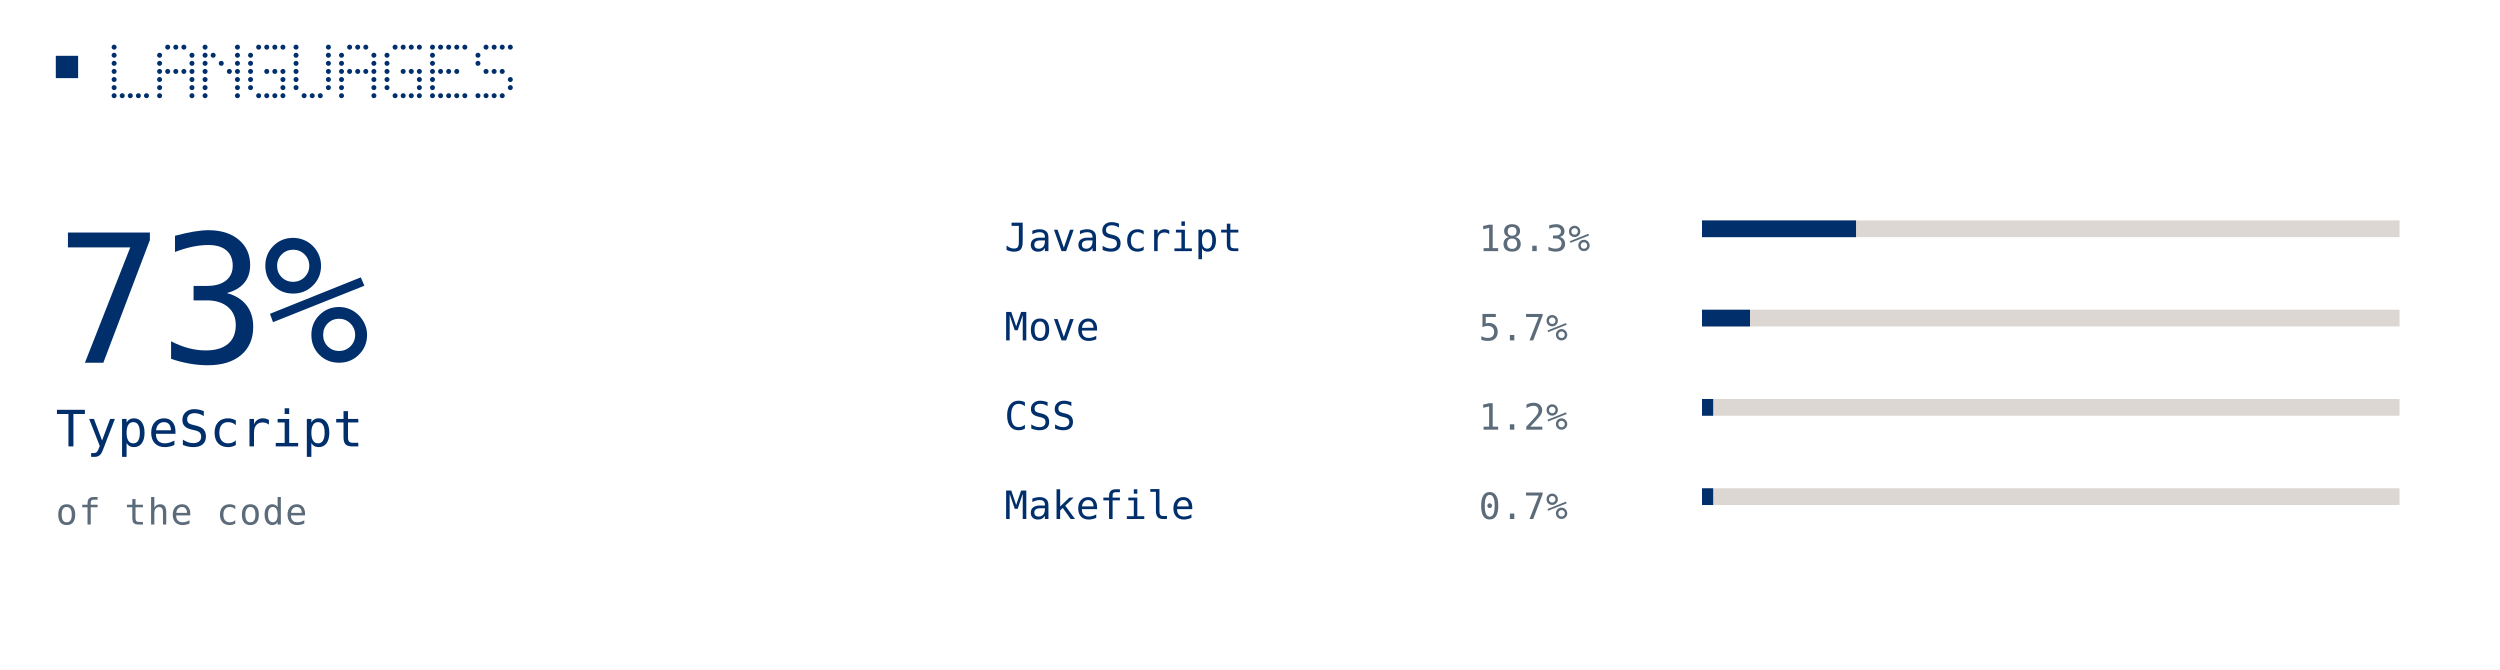
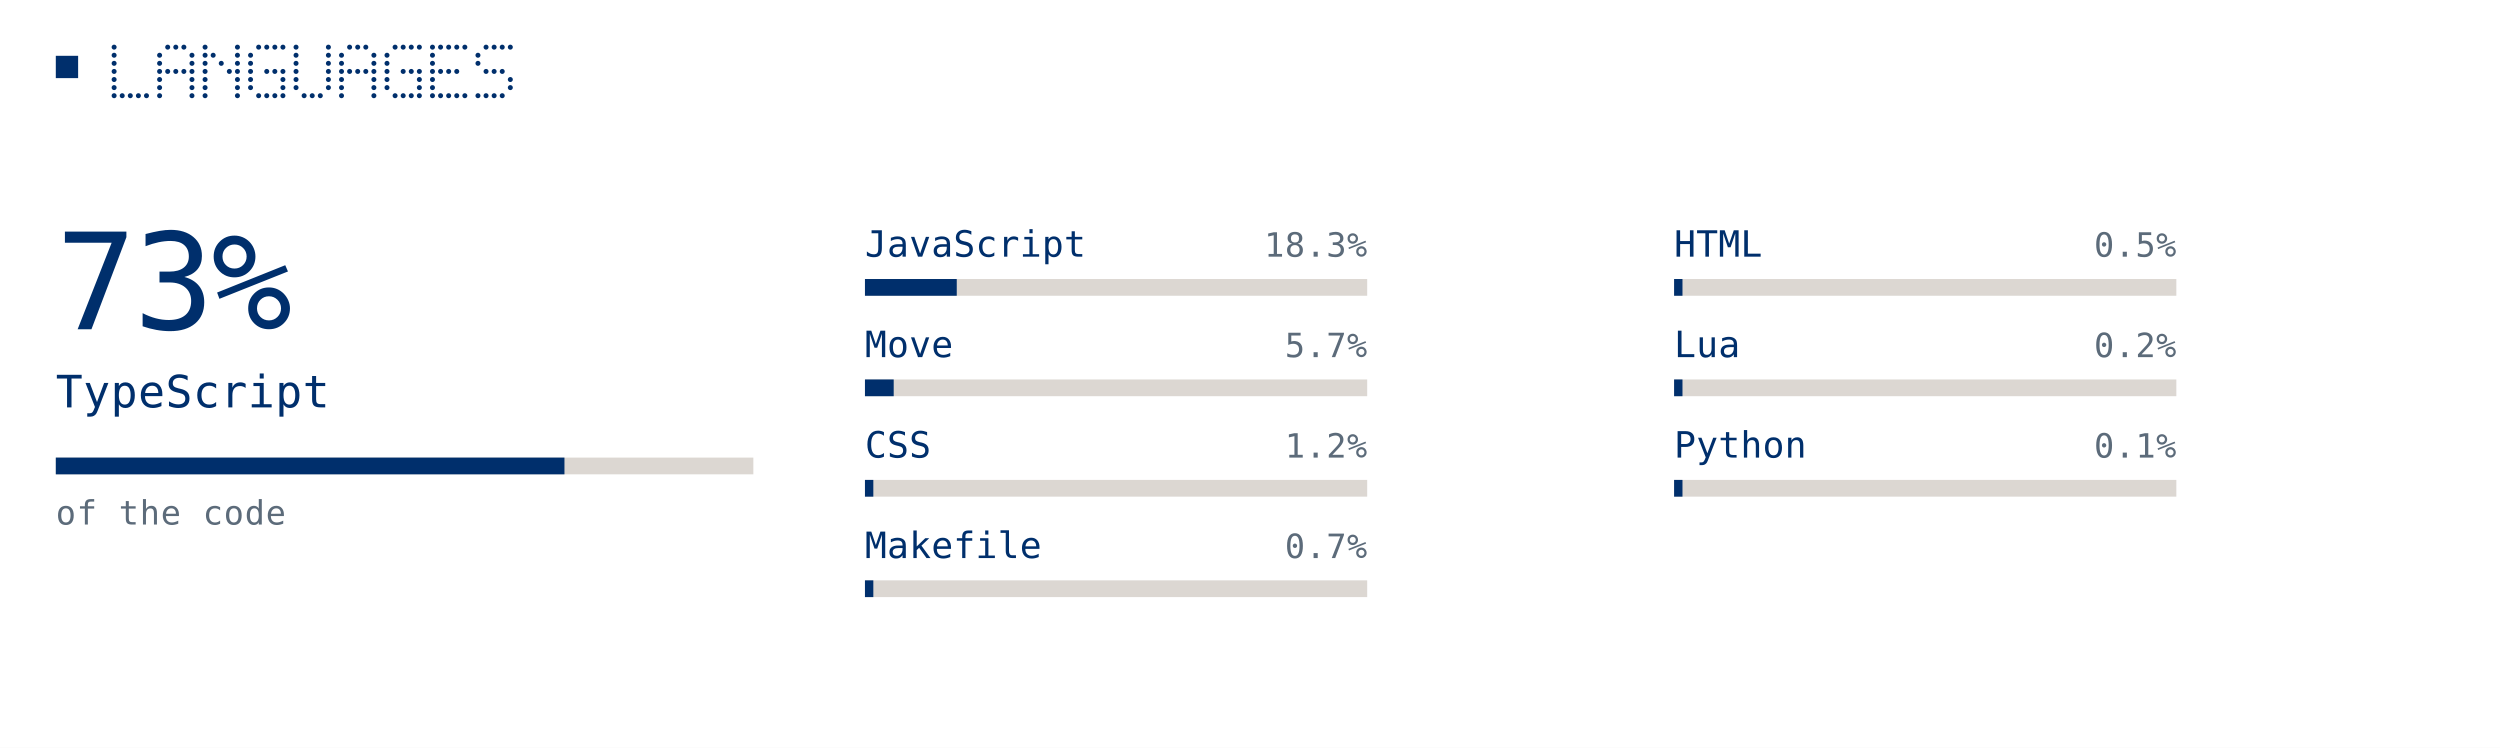
- <svg xmlns="http://www.w3.org/2000/svg" width="896" height="240" viewBox="0 0 896 240" role="img">
-   <rect width="896" height="240" fill="#FFFFFF" />
+ <svg xmlns="http://www.w3.org/2000/svg" width="896" height="268" viewBox="0 0 896 268" role="img">
+   <rect width="896" height="268" fill="#FFFFFF" />
  <rect x="20" y="20" width="8" height="8" fill="#002F6C" />
  <circle cx="40.9" cy="16.9" r="0.90" fill="#002F6C" />
  <circle cx="40.9" cy="19.8" r="0.90" fill="#002F6C" />
  <circle cx="40.9" cy="22.7" r="0.90" fill="#002F6C" />
  <circle cx="40.9" cy="25.6" r="0.90" fill="#002F6C" />
  <circle cx="40.9" cy="28.5" r="0.90" fill="#002F6C" />
  <circle cx="40.9" cy="31.4" r="0.90" fill="#002F6C" />
  <circle cx="40.9" cy="34.3" r="0.90" fill="#002F6C" />
  <circle cx="43.8" cy="34.3" r="0.90" fill="#002F6C" />
  <circle cx="46.7" cy="34.3" r="0.90" fill="#002F6C" />
  <circle cx="49.6" cy="34.3" r="0.90" fill="#002F6C" />
  <circle cx="52.5" cy="34.3" r="0.90" fill="#002F6C" />
  <circle cx="60.1" cy="16.9" r="0.90" fill="#002F6C" />
  <circle cx="63.0" cy="16.9" r="0.90" fill="#002F6C" />
  <circle cx="65.9" cy="16.9" r="0.90" fill="#002F6C" />
  <circle cx="57.2" cy="19.8" r="0.90" fill="#002F6C" />
  <circle cx="68.8" cy="19.8" r="0.90" fill="#002F6C" />
  <circle cx="57.2" cy="22.7" r="0.90" fill="#002F6C" />
  <circle cx="68.8" cy="22.7" r="0.90" fill="#002F6C" />
  <circle cx="57.2" cy="25.6" r="0.90" fill="#002F6C" />
  <circle cx="60.1" cy="25.6" r="0.90" fill="#002F6C" />
  <circle cx="63.0" cy="25.6" r="0.90" fill="#002F6C" />
  <circle cx="65.9" cy="25.6" r="0.90" fill="#002F6C" />
  <circle cx="68.8" cy="25.6" r="0.90" fill="#002F6C" />
  <circle cx="57.2" cy="28.5" r="0.90" fill="#002F6C" />
  <circle cx="68.8" cy="28.5" r="0.90" fill="#002F6C" />
  <circle cx="57.2" cy="31.4" r="0.90" fill="#002F6C" />
  <circle cx="68.8" cy="31.4" r="0.90" fill="#002F6C" />
  <circle cx="57.2" cy="34.3" r="0.90" fill="#002F6C" />
  <circle cx="68.8" cy="34.3" r="0.90" fill="#002F6C" />
  <circle cx="73.5" cy="16.9" r="0.90" fill="#002F6C" />
  <circle cx="85.1" cy="16.9" r="0.90" fill="#002F6C" />
  <circle cx="73.5" cy="19.8" r="0.90" fill="#002F6C" />
  <circle cx="76.4" cy="19.8" r="0.90" fill="#002F6C" />
  <circle cx="85.1" cy="19.8" r="0.90" fill="#002F6C" />
  <circle cx="73.5" cy="22.7" r="0.90" fill="#002F6C" />
  <circle cx="79.3" cy="22.7" r="0.90" fill="#002F6C" />
  <circle cx="85.1" cy="22.7" r="0.90" fill="#002F6C" />
  <circle cx="73.5" cy="25.6" r="0.90" fill="#002F6C" />
  <circle cx="82.2" cy="25.6" r="0.90" fill="#002F6C" />
  <circle cx="85.1" cy="25.6" r="0.90" fill="#002F6C" />
  <circle cx="73.5" cy="28.5" r="0.90" fill="#002F6C" />
  <circle cx="85.1" cy="28.5" r="0.90" fill="#002F6C" />
  <circle cx="73.5" cy="31.4" r="0.90" fill="#002F6C" />
  <circle cx="85.1" cy="31.4" r="0.90" fill="#002F6C" />
  <circle cx="73.5" cy="34.3" r="0.90" fill="#002F6C" />
  <circle cx="85.1" cy="34.3" r="0.90" fill="#002F6C" />
  <circle cx="92.7" cy="16.9" r="0.90" fill="#002F6C" />
  <circle cx="95.6" cy="16.9" r="0.90" fill="#002F6C" />
  <circle cx="98.5" cy="16.9" r="0.90" fill="#002F6C" />
  <circle cx="101.4" cy="16.9" r="0.90" fill="#002F6C" />
  <circle cx="89.8" cy="19.8" r="0.90" fill="#002F6C" />
  <circle cx="89.8" cy="22.7" r="0.90" fill="#002F6C" />
  <circle cx="89.8" cy="25.6" r="0.90" fill="#002F6C" />
  <circle cx="95.6" cy="25.6" r="0.90" fill="#002F6C" />
  <circle cx="98.5" cy="25.6" r="0.90" fill="#002F6C" />
  <circle cx="101.4" cy="25.6" r="0.90" fill="#002F6C" />
  <circle cx="89.8" cy="28.5" r="0.90" fill="#002F6C" />
  <circle cx="101.4" cy="28.5" r="0.90" fill="#002F6C" />
  <circle cx="89.8" cy="31.4" r="0.90" fill="#002F6C" />
  <circle cx="101.4" cy="31.4" r="0.90" fill="#002F6C" />
  <circle cx="92.7" cy="34.3" r="0.90" fill="#002F6C" />
  <circle cx="95.6" cy="34.3" r="0.90" fill="#002F6C" />
  <circle cx="98.5" cy="34.3" r="0.90" fill="#002F6C" />
  <circle cx="101.4" cy="34.3" r="0.90" fill="#002F6C" />
  <circle cx="106.1" cy="16.9" r="0.90" fill="#002F6C" />
  <circle cx="117.7" cy="16.9" r="0.90" fill="#002F6C" />
  <circle cx="106.1" cy="19.8" r="0.90" fill="#002F6C" />
  <circle cx="117.7" cy="19.8" r="0.90" fill="#002F6C" />
  <circle cx="106.1" cy="22.7" r="0.90" fill="#002F6C" />
  <circle cx="117.7" cy="22.7" r="0.90" fill="#002F6C" />
  <circle cx="106.1" cy="25.6" r="0.90" fill="#002F6C" />
  <circle cx="117.7" cy="25.6" r="0.90" fill="#002F6C" />
  <circle cx="106.1" cy="28.5" r="0.90" fill="#002F6C" />
  <circle cx="117.7" cy="28.5" r="0.90" fill="#002F6C" />
  <circle cx="106.1" cy="31.4" r="0.90" fill="#002F6C" />
  <circle cx="117.7" cy="31.4" r="0.90" fill="#002F6C" />
  <circle cx="109.0" cy="34.3" r="0.90" fill="#002F6C" />
  <circle cx="111.9" cy="34.3" r="0.90" fill="#002F6C" />
  <circle cx="114.8" cy="34.3" r="0.90" fill="#002F6C" />
  <circle cx="125.3" cy="16.9" r="0.90" fill="#002F6C" />
  <circle cx="128.2" cy="16.9" r="0.90" fill="#002F6C" />
  <circle cx="131.1" cy="16.9" r="0.90" fill="#002F6C" />
  <circle cx="122.4" cy="19.8" r="0.90" fill="#002F6C" />
  <circle cx="134.0" cy="19.8" r="0.90" fill="#002F6C" />
  <circle cx="122.4" cy="22.7" r="0.90" fill="#002F6C" />
  <circle cx="134.0" cy="22.7" r="0.90" fill="#002F6C" />
  <circle cx="122.4" cy="25.6" r="0.90" fill="#002F6C" />
  <circle cx="125.3" cy="25.6" r="0.90" fill="#002F6C" />
  <circle cx="128.2" cy="25.6" r="0.90" fill="#002F6C" />
  <circle cx="131.1" cy="25.6" r="0.90" fill="#002F6C" />
  <circle cx="134.0" cy="25.6" r="0.90" fill="#002F6C" />
  <circle cx="122.4" cy="28.5" r="0.90" fill="#002F6C" />
  <circle cx="134.0" cy="28.5" r="0.90" fill="#002F6C" />
  <circle cx="122.4" cy="31.4" r="0.90" fill="#002F6C" />
  <circle cx="134.0" cy="31.4" r="0.90" fill="#002F6C" />
  <circle cx="122.4" cy="34.3" r="0.90" fill="#002F6C" />
  <circle cx="134.0" cy="34.3" r="0.90" fill="#002F6C" />
  <circle cx="141.6" cy="16.9" r="0.90" fill="#002F6C" />
  <circle cx="144.5" cy="16.9" r="0.90" fill="#002F6C" />
  <circle cx="147.4" cy="16.9" r="0.90" fill="#002F6C" />
  <circle cx="150.3" cy="16.9" r="0.90" fill="#002F6C" />
  <circle cx="138.7" cy="19.8" r="0.90" fill="#002F6C" />
  <circle cx="138.7" cy="22.7" r="0.90" fill="#002F6C" />
  <circle cx="138.7" cy="25.6" r="0.90" fill="#002F6C" />
  <circle cx="144.5" cy="25.6" r="0.90" fill="#002F6C" />
  <circle cx="147.4" cy="25.6" r="0.90" fill="#002F6C" />
  <circle cx="150.3" cy="25.6" r="0.90" fill="#002F6C" />
  <circle cx="138.7" cy="28.5" r="0.90" fill="#002F6C" />
  <circle cx="150.3" cy="28.5" r="0.90" fill="#002F6C" />
  <circle cx="138.7" cy="31.4" r="0.90" fill="#002F6C" />
  <circle cx="150.3" cy="31.4" r="0.90" fill="#002F6C" />
  <circle cx="141.6" cy="34.3" r="0.90" fill="#002F6C" />
  <circle cx="144.5" cy="34.3" r="0.90" fill="#002F6C" />
  <circle cx="147.4" cy="34.3" r="0.90" fill="#002F6C" />
  <circle cx="150.3" cy="34.3" r="0.90" fill="#002F6C" />
  <circle cx="155.0" cy="16.9" r="0.90" fill="#002F6C" />
  <circle cx="157.9" cy="16.9" r="0.90" fill="#002F6C" />
  <circle cx="160.8" cy="16.9" r="0.90" fill="#002F6C" />
  <circle cx="163.7" cy="16.9" r="0.90" fill="#002F6C" />
  <circle cx="166.6" cy="16.9" r="0.90" fill="#002F6C" />
  <circle cx="155.0" cy="19.8" r="0.90" fill="#002F6C" />
  <circle cx="155.0" cy="22.7" r="0.90" fill="#002F6C" />
  <circle cx="155.0" cy="25.6" r="0.90" fill="#002F6C" />
  <circle cx="157.9" cy="25.6" r="0.90" fill="#002F6C" />
  <circle cx="160.8" cy="25.6" r="0.90" fill="#002F6C" />
  <circle cx="163.7" cy="25.6" r="0.90" fill="#002F6C" />
  <circle cx="155.0" cy="28.5" r="0.90" fill="#002F6C" />
  <circle cx="155.0" cy="31.4" r="0.90" fill="#002F6C" />
  <circle cx="155.0" cy="34.3" r="0.90" fill="#002F6C" />
  <circle cx="157.9" cy="34.3" r="0.90" fill="#002F6C" />
  <circle cx="160.8" cy="34.3" r="0.90" fill="#002F6C" />
  <circle cx="163.7" cy="34.3" r="0.90" fill="#002F6C" />
  <circle cx="166.6" cy="34.3" r="0.90" fill="#002F6C" />
  <circle cx="174.2" cy="16.9" r="0.90" fill="#002F6C" />
  <circle cx="177.1" cy="16.9" r="0.90" fill="#002F6C" />
  <circle cx="180.0" cy="16.9" r="0.90" fill="#002F6C" />
  <circle cx="182.9" cy="16.9" r="0.90" fill="#002F6C" />
  <circle cx="171.3" cy="19.8" r="0.90" fill="#002F6C" />
  <circle cx="171.3" cy="22.7" r="0.90" fill="#002F6C" />
  <circle cx="174.2" cy="25.6" r="0.90" fill="#002F6C" />
  <circle cx="177.1" cy="25.6" r="0.90" fill="#002F6C" />
  <circle cx="180.0" cy="25.6" r="0.90" fill="#002F6C" />
  <circle cx="182.9" cy="28.5" r="0.90" fill="#002F6C" />
  <circle cx="182.9" cy="31.4" r="0.90" fill="#002F6C" />
  <circle cx="171.3" cy="34.3" r="0.90" fill="#002F6C" />
  <circle cx="174.2" cy="34.3" r="0.90" fill="#002F6C" />
  <circle cx="177.1" cy="34.3" r="0.90" fill="#002F6C" />
  <circle cx="180.0" cy="34.3" r="0.90" fill="#002F6C" />
-   <text x="20" y="130" fill="#002F6C" font-family="ui-monospace, Geist Mono, monospace" font-size="64" letter-spacing="-1.5" dominant-baseline="auto">73%</text>
-   <text x="20" y="160" fill="#002F6C" font-family="ui-monospace, Geist Mono, monospace" font-size="18" letter-spacing="0.2" dominant-baseline="auto">TypeScript</text>
-   <text x="20" y="188" fill="#5C6B7A" font-family="ui-monospace, Geist Mono, monospace" font-size="13" letter-spacing="0.4" dominant-baseline="auto">of the code</text>
-   <text x="360" y="90" fill="#002F6C" font-family="ui-monospace, Geist Mono, monospace" font-size="14" letter-spacing="0.1" dominant-baseline="auto">JavaScript</text>
-   <text x="530" y="90" fill="#5C6B7A" font-family="ui-monospace, Geist Mono, monospace" font-size="13" letter-spacing="0.2" dominant-baseline="auto">18.3%</text>
-   <rect x="610" y="79" width="250" height="6" fill="#DCD7D2" />
-   <rect x="610" y="79" width="55.2" height="6" fill="#002F6C" />
-   <text x="360" y="122" fill="#002F6C" font-family="ui-monospace, Geist Mono, monospace" font-size="14" letter-spacing="0.1" dominant-baseline="auto">Move</text>
-   <text x="530" y="122" fill="#5C6B7A" font-family="ui-monospace, Geist Mono, monospace" font-size="13" letter-spacing="0.2" dominant-baseline="auto">5.7%</text>
-   <rect x="610" y="111" width="250" height="6" fill="#DCD7D2" />
-   <rect x="610" y="111" width="17.2" height="6" fill="#002F6C" />
-   <text x="360" y="154" fill="#002F6C" font-family="ui-monospace, Geist Mono, monospace" font-size="14" letter-spacing="0.1" dominant-baseline="auto">CSS</text>
-   <text x="530" y="154" fill="#5C6B7A" font-family="ui-monospace, Geist Mono, monospace" font-size="13" letter-spacing="0.2" dominant-baseline="auto">1.2%</text>
-   <rect x="610" y="143" width="250" height="6" fill="#DCD7D2" />
-   <rect x="610" y="143" width="4.0" height="6" fill="#002F6C" />
-   <text x="360" y="186" fill="#002F6C" font-family="ui-monospace, Geist Mono, monospace" font-size="14" letter-spacing="0.1" dominant-baseline="auto">Makefile</text>
-   <text x="530" y="186" fill="#5C6B7A" font-family="ui-monospace, Geist Mono, monospace" font-size="13" letter-spacing="0.2" dominant-baseline="auto">0.7%</text>
-   <rect x="610" y="175" width="250" height="6" fill="#DCD7D2" />
-   <rect x="610" y="175" width="4.0" height="6" fill="#002F6C" />
+   <text x="20" y="118" fill="#002F6C" text-anchor="start" font-family="ui-monospace, Geist Mono, monospace" font-size="48" letter-spacing="-1" dominant-baseline="auto">73%</text>
+   <text x="20" y="146" fill="#002F6C" text-anchor="start" font-family="ui-monospace, Geist Mono, monospace" font-size="16" letter-spacing="0.2" dominant-baseline="auto">TypeScript</text>
+   <rect x="20" y="164" width="250" height="6" fill="#DCD7D2" />
+   <rect x="20" y="164" width="182.3" height="6" fill="#002F6C" />
+   <text x="20" y="188" fill="#5C6B7A" text-anchor="start" font-family="ui-monospace, Geist Mono, monospace" font-size="12" letter-spacing="0.3" dominant-baseline="auto">of the code</text>
+   <text x="310" y="92" fill="#002F6C" text-anchor="start" font-family="ui-monospace, Geist Mono, monospace" font-size="13" letter-spacing="0.1" dominant-baseline="auto">JavaScript</text>
+   <text x="490" y="92" fill="#5C6B7A" text-anchor="end" font-family="ui-monospace, Geist Mono, monospace" font-size="12" letter-spacing="0.2" dominant-baseline="auto">18.3%</text>
+   <rect x="310" y="100" width="180" height="6" fill="#DCD7D2" />
+   <rect x="310" y="100" width="32.9" height="6" fill="#002F6C" />
+   <text x="310" y="128" fill="#002F6C" text-anchor="start" font-family="ui-monospace, Geist Mono, monospace" font-size="13" letter-spacing="0.1" dominant-baseline="auto">Move</text>
+   <text x="490" y="128" fill="#5C6B7A" text-anchor="end" font-family="ui-monospace, Geist Mono, monospace" font-size="12" letter-spacing="0.2" dominant-baseline="auto">5.7%</text>
+   <rect x="310" y="136" width="180" height="6" fill="#DCD7D2" />
+   <rect x="310" y="136" width="10.3" height="6" fill="#002F6C" />
+   <text x="310" y="164" fill="#002F6C" text-anchor="start" font-family="ui-monospace, Geist Mono, monospace" font-size="13" letter-spacing="0.1" dominant-baseline="auto">CSS</text>
+   <text x="490" y="164" fill="#5C6B7A" text-anchor="end" font-family="ui-monospace, Geist Mono, monospace" font-size="12" letter-spacing="0.2" dominant-baseline="auto">1.2%</text>
+   <rect x="310" y="172" width="180" height="6" fill="#DCD7D2" />
+   <rect x="310" y="172" width="3.0" height="6" fill="#002F6C" />
+   <text x="310" y="200" fill="#002F6C" text-anchor="start" font-family="ui-monospace, Geist Mono, monospace" font-size="13" letter-spacing="0.1" dominant-baseline="auto">Makefile</text>
+   <text x="490" y="200" fill="#5C6B7A" text-anchor="end" font-family="ui-monospace, Geist Mono, monospace" font-size="12" letter-spacing="0.2" dominant-baseline="auto">0.7%</text>
+   <rect x="310" y="208" width="180" height="6" fill="#DCD7D2" />
+   <rect x="310" y="208" width="3.0" height="6" fill="#002F6C" />
+   <text x="600" y="92" fill="#002F6C" text-anchor="start" font-family="ui-monospace, Geist Mono, monospace" font-size="13" letter-spacing="0.1" dominant-baseline="auto">HTML</text>
+   <text x="780" y="92" fill="#5C6B7A" text-anchor="end" font-family="ui-monospace, Geist Mono, monospace" font-size="12" letter-spacing="0.2" dominant-baseline="auto">0.5%</text>
+   <rect x="600" y="100" width="180" height="6" fill="#DCD7D2" />
+   <rect x="600" y="100" width="3.0" height="6" fill="#002F6C" />
+   <text x="600" y="128" fill="#002F6C" text-anchor="start" font-family="ui-monospace, Geist Mono, monospace" font-size="13" letter-spacing="0.1" dominant-baseline="auto">Lua</text>
+   <text x="780" y="128" fill="#5C6B7A" text-anchor="end" font-family="ui-monospace, Geist Mono, monospace" font-size="12" letter-spacing="0.2" dominant-baseline="auto">0.2%</text>
+   <rect x="600" y="136" width="180" height="6" fill="#DCD7D2" />
+   <rect x="600" y="136" width="3.0" height="6" fill="#002F6C" />
+   <text x="600" y="164" fill="#002F6C" text-anchor="start" font-family="ui-monospace, Geist Mono, monospace" font-size="13" letter-spacing="0.1" dominant-baseline="auto">Python</text>
+   <text x="780" y="164" fill="#5C6B7A" text-anchor="end" font-family="ui-monospace, Geist Mono, monospace" font-size="12" letter-spacing="0.2" dominant-baseline="auto">0.1%</text>
+   <rect x="600" y="172" width="180" height="6" fill="#DCD7D2" />
+   <rect x="600" y="172" width="3.0" height="6" fill="#002F6C" />
</svg>
